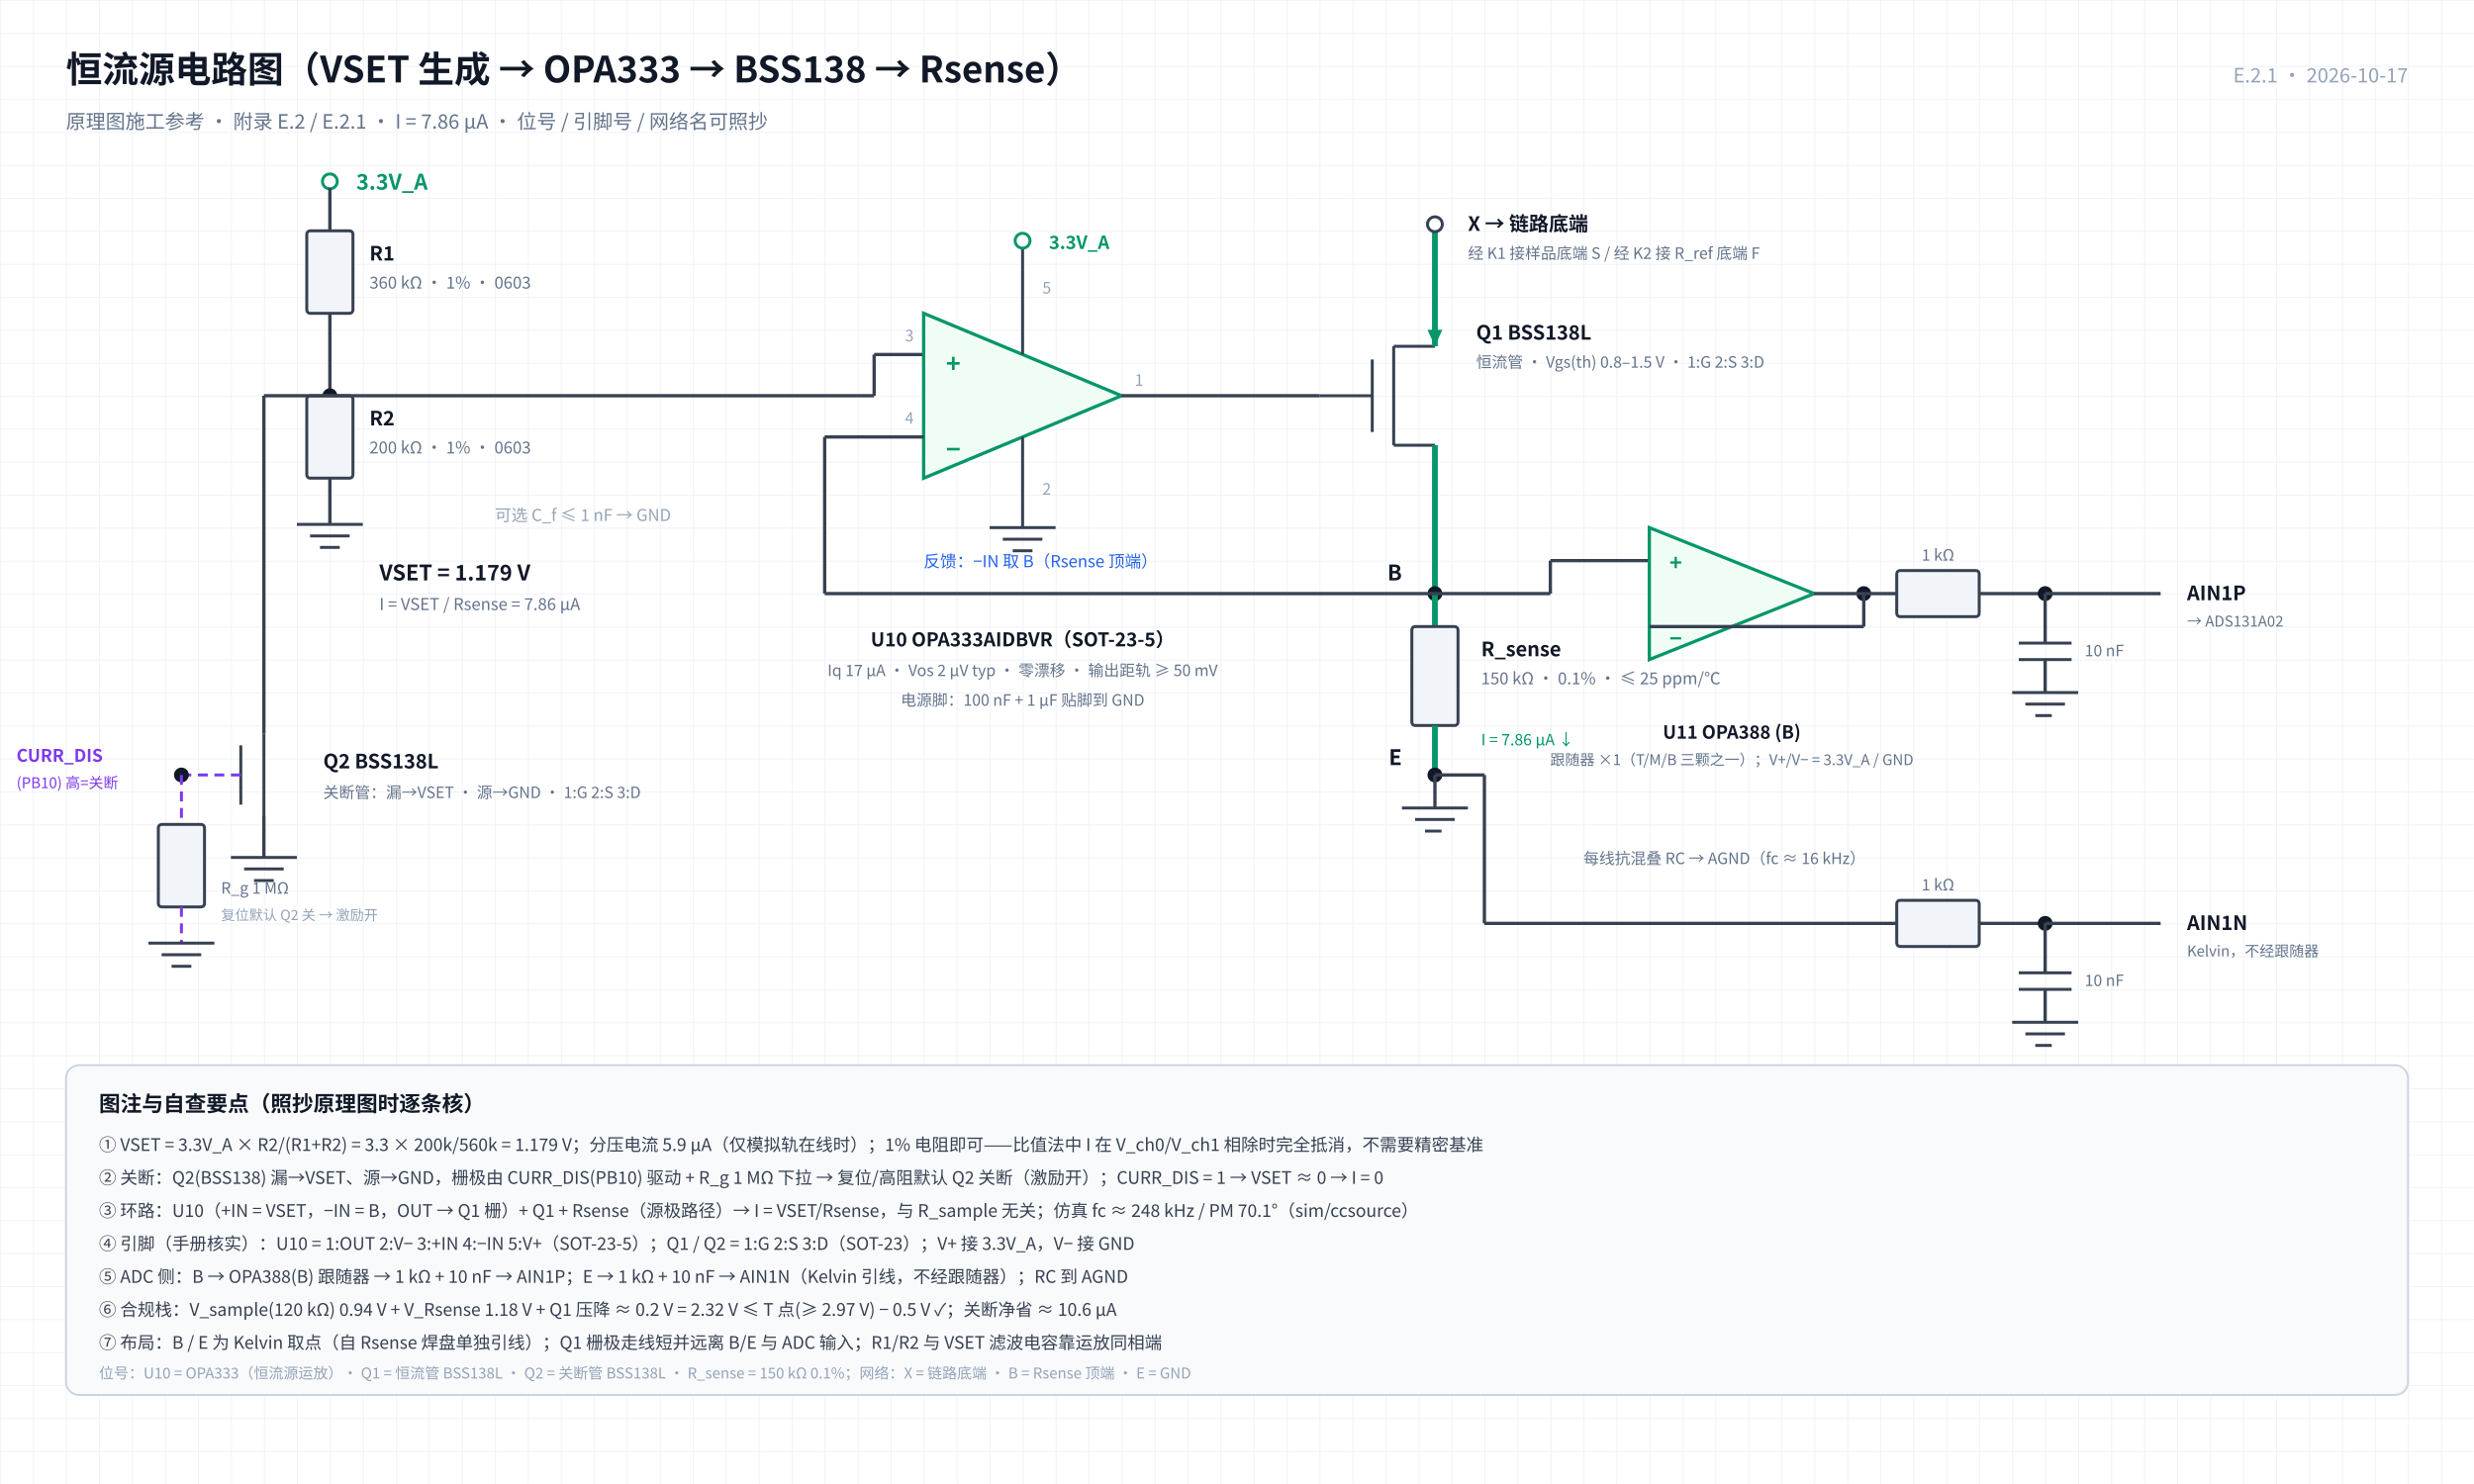
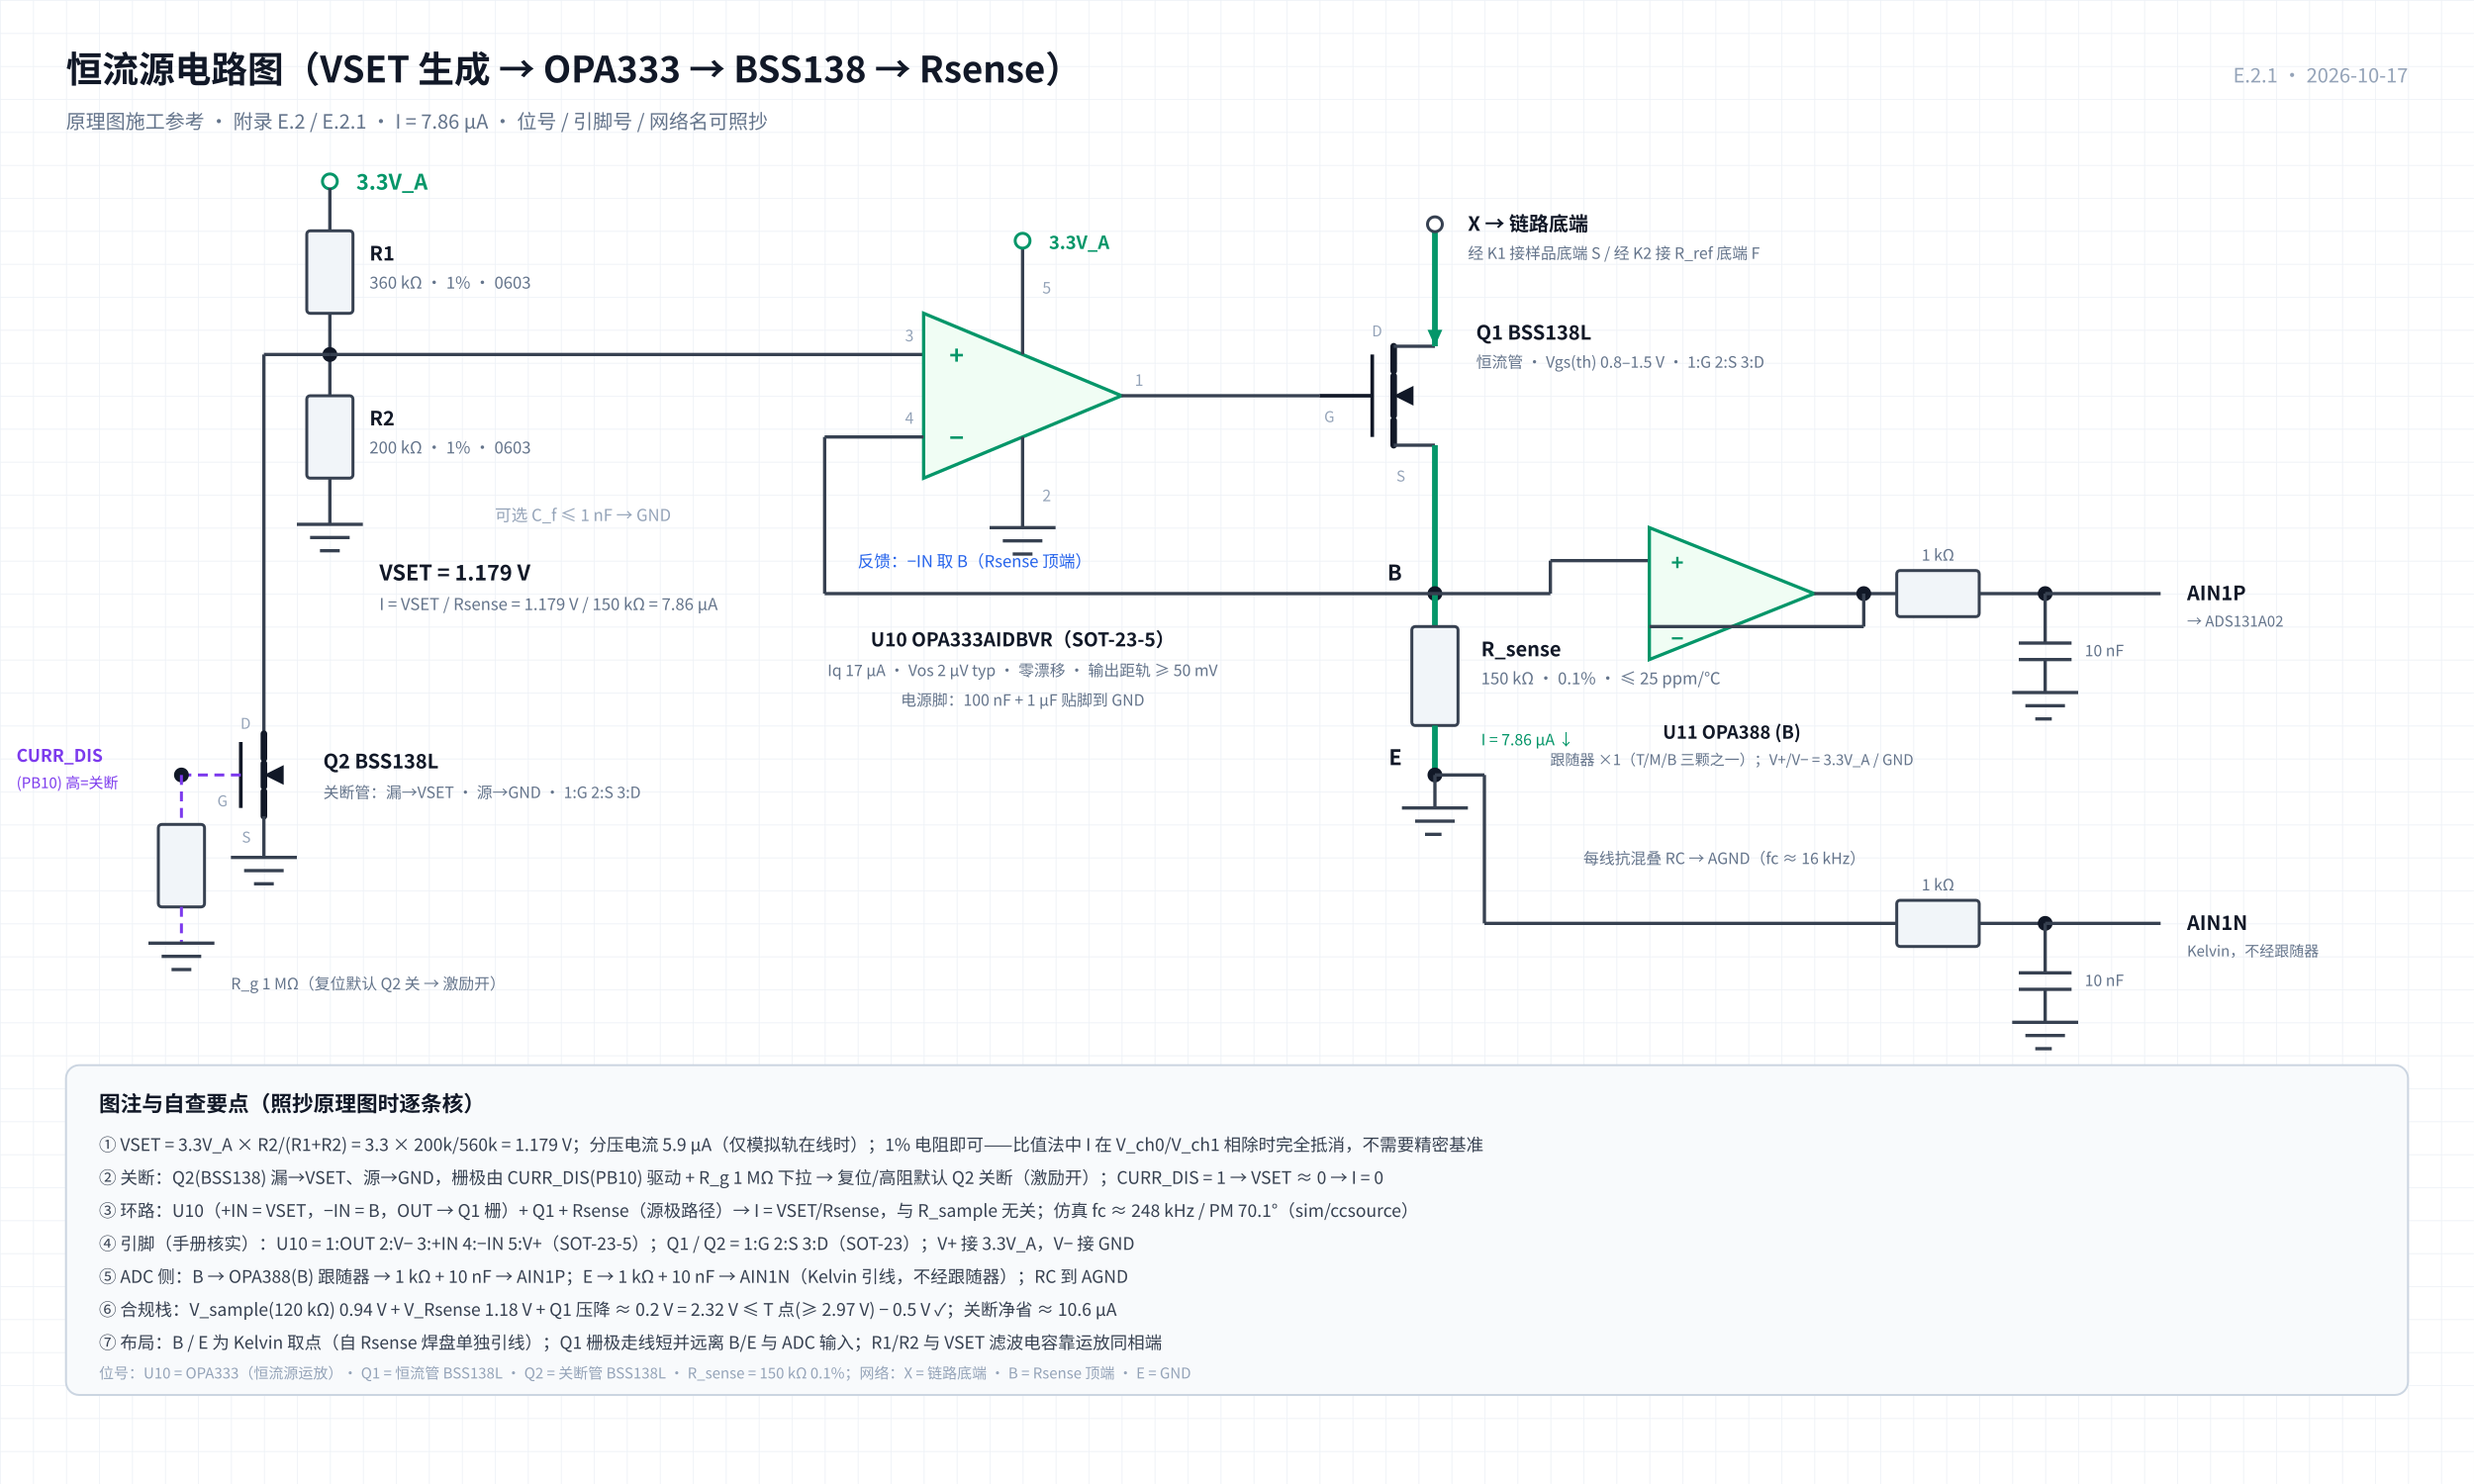
<svg xmlns="http://www.w3.org/2000/svg" width="1500" height="900" viewBox="0 0 1500 900" font-family="'Noto Sans CJK SC','Noto Sans SC','Source Han Sans SC','PingFang SC','Microsoft YaHei',sans-serif">
  <style>
  .w   { stroke:#374151; stroke-width:2;   fill:none }
-   .sym { stroke:#374151; stroke-width:1.8; fill:none; stroke-linejoin:round }
+   .sym { stroke:#374151; stroke-width:2;   fill:none; stroke-linejoin:round }
+   .mos { stroke:#111827; stroke-width:4;   fill:none; stroke-linecap:round }
+   .gate{ stroke:#111827; stroke-width:2.2; fill:none }
  .p   { stroke:#7c3aed; stroke-width:1.8; fill:none; stroke-dasharray:6,4 }
  .gw  { stroke:#059669; stroke-width:3.5; fill:none }
</style>
  <defs>
    <pattern id="grid" width="20" height="20" patternUnits="userSpaceOnUse">
      <path d="M20,0 L0,0 0,20" fill="none" stroke="#eef2f7" stroke-width="1" />
    </pattern>
    <marker id="arrG" markerUnits="userSpaceOnUse" markerWidth="12" markerHeight="11" refX="10" refY="4.5" orient="auto">
      <path d="M0,0 L10,4.5 L0,9 z" fill="#059669" />
    </marker>
  </defs>
  <rect x="0" y="0" width="1500" height="900" fill="#ffffff" />
  <rect x="0" y="0" width="1500" height="900" fill="url(#grid)" />
  <text x="40" y="50" font-size="22" font-weight="bold" fill="#111827">恒流源电路图（VSET 生成 → OPA333 → BSS138 → Rsense）</text>
  <text x="40" y="78" font-size="12" fill="#64748b">原理图施工参考 · 附录 E.2 / E.2.1 · I = 7.86 µA · 位号 / 引脚号 / 网络名可照抄</text>
  <text x="1460" y="50" font-size="12" fill="#94a3b8" text-anchor="end">E.2.1 · 2026-10-17</text>
  <circle cx="200" cy="110" r="4.5" fill="#ffffff" stroke="#059669" stroke-width="1.8" />
  <text x="216" y="115" font-size="13" font-weight="bold" fill="#059669">3.3V_A</text>
  <line x1="200" y1="114" x2="200" y2="140" class="w" />
  <rect x="186" y="140" width="28" height="50" rx="2" fill="#f1f5f9" stroke="#374151" stroke-width="1.8" />
  <text x="224" y="158" font-size="12" font-weight="bold" fill="#111827">R1</text>
  <text x="224" y="175" font-size="10" fill="#64748b">360 kΩ · 1%  ·  0603</text>
  <line x1="200" y1="190" x2="200" y2="240" class="w" />
-   <circle cx="200" cy="240" r="4.5" fill="#111827" />
+   <circle cx="200" cy="215" r="4.5" fill="#111827" />
  <rect x="186" y="240" width="28" height="50" rx="2" fill="#f1f5f9" stroke="#374151" stroke-width="1.8" />
  <text x="224" y="258" font-size="12" font-weight="bold" fill="#111827">R2</text>
  <text x="224" y="275" font-size="10" fill="#64748b">200 kΩ · 1%  ·  0603</text>
  <line x1="200" y1="290" x2="200" y2="318" class="w" />
  <line x1="180" y1="318" x2="220" y2="318" class="sym" />
-   <line x1="188" y1="325" x2="212" y2="325" class="sym" />
-   <line x1="194" y1="332" x2="206" y2="332" class="sym" />
+   <line x1="188" y1="326" x2="212" y2="326" class="sym" />
+   <line x1="194" y1="334" x2="206" y2="334" class="sym" />
  <text x="230" y="352" font-size="13" font-weight="bold" fill="#111827">VSET = 1.179 V</text>
-   <text x="230" y="370" font-size="10" fill="#64748b">I = VSET / Rsense = 7.86 µA</text>
+   <text x="230" y="370" font-size="10" fill="#64748b">I = VSET / Rsense = 1.179 V / 150 kΩ = 7.86 µA</text>
  <text x="300" y="316" font-size="10" fill="#94a3b8">可选 C_f ≤ 1 nF → GND</text>
-   <line x1="200" y1="240" x2="160" y2="240" class="w" />
-   <line x1="160" y1="240" x2="160" y2="445" class="w" />
-   <line x1="160" y1="445" x2="160" y2="495" class="sym" stroke-width="3" />
-   <line x1="146" y1="452" x2="146" y2="488" class="sym" />
+   <line x1="200" y1="215" x2="160" y2="215" class="w" />
+   <line x1="160" y1="215" x2="160" y2="445" class="w" />
+   <line x1="160" y1="445" x2="160" y2="460" class="mos" />
+   <line x1="160" y1="463" x2="160" y2="477" class="mos" />
+   <line x1="160" y1="480" x2="160" y2="495" class="mos" />
+   <line x1="146" y1="450" x2="146" y2="490" class="gate" />
+   <polygon points="160,470 172,464 172,476" fill="#111827" stroke="none" />
+   <text x="152" y="442" font-size="9" fill="#94a3b8" text-anchor="end">D</text>
+   <text x="152" y="511" font-size="9" fill="#94a3b8" text-anchor="end">S</text>
+   <text x="138" y="489" font-size="9" fill="#94a3b8" text-anchor="end">G</text>
  <line x1="110" y1="470" x2="146" y2="470" class="p" />
  <line x1="160" y1="495" x2="160" y2="520" class="w" />
  <line x1="140" y1="520" x2="180" y2="520" class="sym" />
-   <line x1="148" y1="527" x2="172" y2="527" class="sym" />
-   <line x1="154" y1="534" x2="166" y2="534" class="sym" />
+   <line x1="148" y1="528" x2="172" y2="528" class="sym" />
+   <line x1="154" y1="536" x2="166" y2="536" class="sym" />
  <circle cx="110" cy="470" r="4.5" fill="#111827" />
  <line x1="110" y1="470" x2="110" y2="500" class="p" />
  <rect x="96" y="500" width="28" height="50" rx="2" fill="#f1f5f9" stroke="#374151" stroke-width="1.8" />
  <line x1="110" y1="550" x2="110" y2="572" class="p" />
  <line x1="90" y1="572" x2="130" y2="572" class="sym" />
-   <line x1="98" y1="579" x2="122" y2="579" class="sym" />
-   <line x1="104" y1="586" x2="116" y2="586" class="sym" />
+   <line x1="98" y1="580" x2="122" y2="580" class="sym" />
+   <line x1="104" y1="588" x2="116" y2="588" class="sym" />
  <text x="10" y="462" font-size="10.5" font-weight="bold" fill="#7c3aed">CURR_DIS</text>
  <text x="10" y="478" font-size="9" fill="#7c3aed">(PB10) 高=关断</text>
-   <text x="134" y="542" font-size="9.5" fill="#64748b">R_g 1 MΩ</text>
-   <text x="134" y="558" font-size="8.5" fill="#94a3b8">复位默认 Q2 关 → 激励开</text>
+   <text x="140" y="600" font-size="9.5" fill="#64748b">R_g 1 MΩ（复位默认 Q2 关 → 激励开）</text>
  <text x="196" y="466" font-size="12" font-weight="bold" fill="#111827">Q2 BSS138L</text>
  <text x="196" y="484" font-size="9.5" fill="#64748b">关断管：漏→VSET · 源→GND · 1:G 2:S 3:D</text>
-   <line x1="200" y1="240" x2="530" y2="240" class="w" />
-   <line x1="530" y1="240" x2="530" y2="215" class="w" />
-   <line x1="530" y1="215" x2="560" y2="215" class="w" />
+   <line x1="200" y1="215" x2="560" y2="215" class="w" />
  <polygon points="560,190 560,290 680,240" fill="#f0fdf4" stroke="#059669" stroke-width="2" />
-   <text x="578" y="226" font-size="15" font-weight="bold" fill="#059669" text-anchor="middle">+</text>
-   <text x="578" y="278" font-size="15" font-weight="bold" fill="#059669" text-anchor="middle">−</text>
+   <text x="580" y="221" font-size="15" font-weight="bold" fill="#059669" text-anchor="middle">+</text>
+   <text x="580" y="271" font-size="15" font-weight="bold" fill="#059669" text-anchor="middle">−</text>
  <text x="554" y="207" font-size="9.5" fill="#94a3b8" text-anchor="end">3</text>
  <text x="554" y="257" font-size="9.5" fill="#94a3b8" text-anchor="end">4</text>
  <text x="688" y="234" font-size="9.5" fill="#94a3b8">1</text>
  <text x="632" y="178" font-size="9.5" fill="#94a3b8">5</text>
-   <text x="632" y="300" font-size="9.5" fill="#94a3b8">2</text>
+   <text x="632" y="304" font-size="9.5" fill="#94a3b8">2</text>
  <line x1="620" y1="215" x2="620" y2="150" class="sym" />
  <circle cx="620" cy="146" r="4.5" fill="#ffffff" stroke="#059669" stroke-width="1.8" />
  <text x="636" y="151" font-size="11" font-weight="bold" fill="#059669">3.3V_A</text>
  <line x1="620" y1="265" x2="620" y2="320" class="sym" />
  <line x1="600" y1="320" x2="640" y2="320" class="sym" />
-   <line x1="608" y1="327" x2="632" y2="327" class="sym" />
-   <line x1="614" y1="334" x2="626" y2="334" class="sym" />
+   <line x1="608" y1="328" x2="632" y2="328" class="sym" />
+   <line x1="614" y1="336" x2="626" y2="336" class="sym" />
  <text x="620" y="392" font-size="11.5" font-weight="bold" fill="#111827" text-anchor="middle">U10 OPA333AIDBVR（SOT-23-5）</text>
  <text x="620" y="410" font-size="9.5" fill="#64748b" text-anchor="middle">Iq 17 µA · Vos 2 µV typ · 零漂移 · 输出距轨 ≥ 50 mV</text>
  <text x="620" y="428" font-size="9.5" fill="#64748b" text-anchor="middle">电源脚：100 nF + 1 µF 贴脚到 GND</text>
  <line x1="680" y1="240" x2="800" y2="240" class="w" />
-   <line x1="800" y1="240" x2="832" y2="240" class="sym" />
-   <line x1="832" y1="218" x2="832" y2="262" class="sym" />
-   <line x1="845" y1="210" x2="845" y2="270" class="sym" stroke-width="3" />
+   <line x1="800" y1="240" x2="832" y2="240" class="gate" />
+   <line x1="832" y1="215" x2="832" y2="265" class="gate" />
+   <line x1="845" y1="210" x2="845" y2="225" class="mos" />
+   <line x1="845" y1="228" x2="845" y2="252" class="mos" />
+   <line x1="845" y1="255" x2="845" y2="270" class="mos" />
+   <polygon points="845,240 857,234 857,246" fill="#111827" stroke="none" />
+   <text x="838" y="204" font-size="9" fill="#94a3b8" text-anchor="end">D</text>
+   <text x="852" y="292" font-size="9" fill="#94a3b8" text-anchor="end">S</text>
+   <text x="806" y="256" font-size="9" fill="#94a3b8" text-anchor="middle">G</text>
  <line x1="845" y1="210" x2="870" y2="210" class="sym" />
  <line x1="845" y1="270" x2="870" y2="270" class="sym" />
  <line x1="870" y1="180" x2="870" y2="210" class="gw" marker-end="url(#arrG)" />
  <line x1="870" y1="140" x2="870" y2="180" class="gw" />
  <circle cx="870" cy="136" r="4.5" fill="#ffffff" stroke="#374151" stroke-width="1.8" />
  <text x="890" y="140" font-size="12" font-weight="bold" fill="#111827">X → 链路底端</text>
  <text x="890" y="157" font-size="9.5" fill="#64748b">经 K1 接样品底端 S / 经 K2 接 R_ref 底端 F</text>
  <text x="895" y="206" font-size="12" font-weight="bold" fill="#111827">Q1 BSS138L</text>
  <text x="895" y="223" font-size="9.5" fill="#64748b">恒流管 · Vgs(th) 0.8–1.5 V · 1:G 2:S 3:D</text>
  <line x1="870" y1="270" x2="870" y2="360" class="gw" />
  <circle cx="870" cy="360" r="4.5" fill="#111827" />
  <text x="850" y="352" font-size="13" font-weight="bold" fill="#111827" text-anchor="end">B</text>
  <line x1="870" y1="360" x2="870" y2="380" class="gw" />
  <rect x="856" y="380" width="28" height="60" rx="2" fill="#f1f5f9" stroke="#374151" stroke-width="1.8" />
  <text x="898" y="398" font-size="12" font-weight="bold" fill="#111827">R_sense</text>
  <text x="898" y="415" font-size="10" fill="#64748b">150 kΩ · 0.1%  ·  ≤ 25 ppm/℃</text>
  <line x1="870" y1="440" x2="870" y2="470" class="gw" />
  <circle cx="870" cy="470" r="4.5" fill="#111827" />
  <text x="850" y="464" font-size="13" font-weight="bold" fill="#111827" text-anchor="end">E</text>
  <line x1="870" y1="470" x2="870" y2="490" class="w" />
  <line x1="850" y1="490" x2="890" y2="490" class="sym" />
-   <line x1="858" y1="497" x2="882" y2="497" class="sym" />
-   <line x1="864" y1="504" x2="874" y2="504" class="sym" />
+   <line x1="858" y1="498" x2="882" y2="498" class="sym" />
+   <line x1="864" y1="506" x2="874" y2="506" class="sym" />
  <text x="898" y="452" font-size="9.5" fill="#059669">I = 7.86 µA ↓</text>
  <line x1="870" y1="360" x2="500" y2="360" class="w" />
  <line x1="500" y1="360" x2="500" y2="265" class="w" />
  <line x1="500" y1="265" x2="560" y2="265" class="w" />
-   <text x="560" y="344" font-size="10" fill="#2563eb">反馈：−IN 取 B（Rsense 顶端）</text>
+   <text x="520" y="344" font-size="10" fill="#2563eb">反馈：−IN 取 B（Rsense 顶端）</text>
  <line x1="870" y1="360" x2="940" y2="360" class="w" />
  <line x1="940" y1="360" x2="940" y2="340" class="w" />
  <line x1="940" y1="340" x2="1000" y2="340" class="w" />
  <polygon points="1000,320 1000,400 1100,360" fill="#f0fdf4" stroke="#059669" stroke-width="2" />
-   <text x="1016" y="346" font-size="13" font-weight="bold" fill="#059669" text-anchor="middle">+</text>
-   <text x="1016" y="392" font-size="13" font-weight="bold" fill="#059669" text-anchor="middle">−</text>
+   <text x="1017" y="346" font-size="13" font-weight="bold" fill="#059669" text-anchor="middle">+</text>
+   <text x="1017" y="392" font-size="13" font-weight="bold" fill="#059669" text-anchor="middle">−</text>
+   <line x1="1100" y1="360" x2="1150" y2="360" class="w" />
  <circle cx="1130" cy="360" r="4.5" fill="#111827" />
  <line x1="1130" y1="360" x2="1130" y2="380" class="w" />
  <line x1="1130" y1="380" x2="1000" y2="380" class="w" />
  <text x="1050" y="448" font-size="11" font-weight="bold" fill="#111827" text-anchor="middle">U11 OPA388 (B)</text>
  <text x="1050" y="464" font-size="9" fill="#64748b" text-anchor="middle">跟随器 ×1（T/M/B 三颗之一）；V+/V− = 3.3V_A / GND</text>
-   <line x1="1100" y1="360" x2="1150" y2="360" class="w" />
  <rect x="1150" y="346" width="50" height="28" rx="2" fill="#f1f5f9" stroke="#374151" stroke-width="1.8" />
  <text x="1175" y="340" font-size="9.5" fill="#64748b" text-anchor="middle">1 kΩ</text>
  <line x1="1200" y1="360" x2="1240" y2="360" class="w" />
  <circle cx="1240" cy="360" r="4.5" fill="#111827" />
  <line x1="1240" y1="360" x2="1240" y2="390" class="w" />
  <line x1="1224" y1="390" x2="1256" y2="390" class="sym" />
  <line x1="1224" y1="400" x2="1256" y2="400" class="sym" />
  <line x1="1240" y1="400" x2="1240" y2="420" class="w" />
  <line x1="1220" y1="420" x2="1260" y2="420" class="sym" />
-   <line x1="1228" y1="427" x2="1252" y2="427" class="sym" />
-   <line x1="1234" y1="434" x2="1244" y2="434" class="sym" />
+   <line x1="1228" y1="428" x2="1252" y2="428" class="sym" />
+   <line x1="1234" y1="436" x2="1244" y2="436" class="sym" />
  <text x="1264" y="398" font-size="9.5" fill="#64748b">10 nF</text>
  <line x1="1240" y1="360" x2="1310" y2="360" class="w" />
  <text x="1326" y="364" font-size="12" font-weight="bold" fill="#111827">AIN1P</text>
  <text x="1326" y="380" font-size="9" fill="#64748b">→ ADS131A02</text>
  <line x1="870" y1="470" x2="900" y2="470" class="w" />
  <line x1="900" y1="470" x2="900" y2="560" class="w" />
  <line x1="900" y1="560" x2="1150" y2="560" class="w" />
  <rect x="1150" y="546" width="50" height="28" rx="2" fill="#f1f5f9" stroke="#374151" stroke-width="1.8" />
  <text x="1175" y="540" font-size="9.5" fill="#64748b" text-anchor="middle">1 kΩ</text>
  <line x1="1200" y1="560" x2="1240" y2="560" class="w" />
  <circle cx="1240" cy="560" r="4.5" fill="#111827" />
  <line x1="1240" y1="560" x2="1240" y2="590" class="w" />
  <line x1="1224" y1="590" x2="1256" y2="590" class="sym" />
  <line x1="1224" y1="600" x2="1256" y2="600" class="sym" />
  <line x1="1240" y1="600" x2="1240" y2="620" class="w" />
  <line x1="1220" y1="620" x2="1260" y2="620" class="sym" />
-   <line x1="1228" y1="627" x2="1252" y2="627" class="sym" />
-   <line x1="1234" y1="634" x2="1244" y2="634" class="sym" />
+   <line x1="1228" y1="628" x2="1252" y2="628" class="sym" />
+   <line x1="1234" y1="636" x2="1244" y2="636" class="sym" />
  <text x="1264" y="598" font-size="9.5" fill="#64748b">10 nF</text>
  <line x1="1240" y1="560" x2="1310" y2="560" class="w" />
  <text x="1326" y="564" font-size="12" font-weight="bold" fill="#111827">AIN1N</text>
  <text x="1326" y="580" font-size="9" fill="#64748b">Kelvin，不经跟随器</text>
  <text x="960" y="524" font-size="9.5" fill="#64748b">每线抗混叠 RC → AGND（fc ≈ 16 kHz）</text>
  <rect x="40" y="646" width="1420" height="200" rx="8" fill="#f8fafc" stroke="#cbd5e1" stroke-width="1.2" />
  <text x="60" y="674" font-size="13" font-weight="bold" fill="#111827">图注与自查要点（照抄原理图时逐条核）</text>
  <text x="60" y="698" font-size="10.5" fill="#374151">① VSET = 3.3V_A × R2/(R1+R2) = 3.3 × 200k/560k = 1.179 V；分压电流 5.9 µA（仅模拟轨在线时）；1% 电阻即可——比值法中 I 在 V_ch0/V_ch1 相除时完全抵消，不需要精密基准</text>
  <text x="60" y="718" font-size="10.5" fill="#374151">② 关断：Q2(BSS138) 漏→VSET、源→GND，栅极由 CURR_DIS(PB10) 驱动 + R_g 1 MΩ 下拉 → 复位/高阻默认 Q2 关断（激励开）；CURR_DIS = 1 → VSET ≈ 0 → I = 0</text>
  <text x="60" y="738" font-size="10.5" fill="#374151">③ 环路：U10（+IN = VSET，−IN = B，OUT → Q1 栅）+ Q1 + Rsense（源极路径）→ I = VSET/Rsense，与 R_sample 无关；仿真 fc ≈ 248 kHz / PM 70.1°（sim/ccsource）</text>
  <text x="60" y="758" font-size="10.5" fill="#374151">④ 引脚（手册核实）：U10 = 1:OUT 2:V− 3:+IN 4:−IN 5:V+（SOT-23-5）；Q1 / Q2 = 1:G 2:S 3:D（SOT-23）；V+ 接 3.3V_A，V− 接 GND</text>
  <text x="60" y="778" font-size="10.5" fill="#374151">⑤ ADC 侧：B → OPA388(B) 跟随器 → 1 kΩ + 10 nF → AIN1P；E → 1 kΩ + 10 nF → AIN1N（Kelvin 引线，不经跟随器）；RC 到 AGND</text>
  <text x="60" y="798" font-size="10.5" fill="#374151">⑥ 合规栈：V_sample(120 kΩ) 0.94 V + V_Rsense 1.18 V + Q1 压降 ≈ 0.2 V = 2.32 V ≤ T 点(≥ 2.97 V) − 0.5 V ✓；关断净省 ≈ 10.6 µA</text>
  <text x="60" y="818" font-size="10.5" fill="#374151">⑦ 布局：B / E 为 Kelvin 取点（自 Rsense 焊盘单独引线）；Q1 栅极走线短并远离 B/E 与 ADC 输入；R1/R2 与 VSET 滤波电容靠运放同相端</text>
  <text x="60" y="836" font-size="9" fill="#94a3b8">位号：U10 = OPA333（恒流源运放）· Q1 = 恒流管 BSS138L · Q2 = 关断管 BSS138L · R_sense = 150 kΩ 0.1%；网络：X = 链路底端 · B = Rsense 顶端 · E = GND</text>
</svg>
